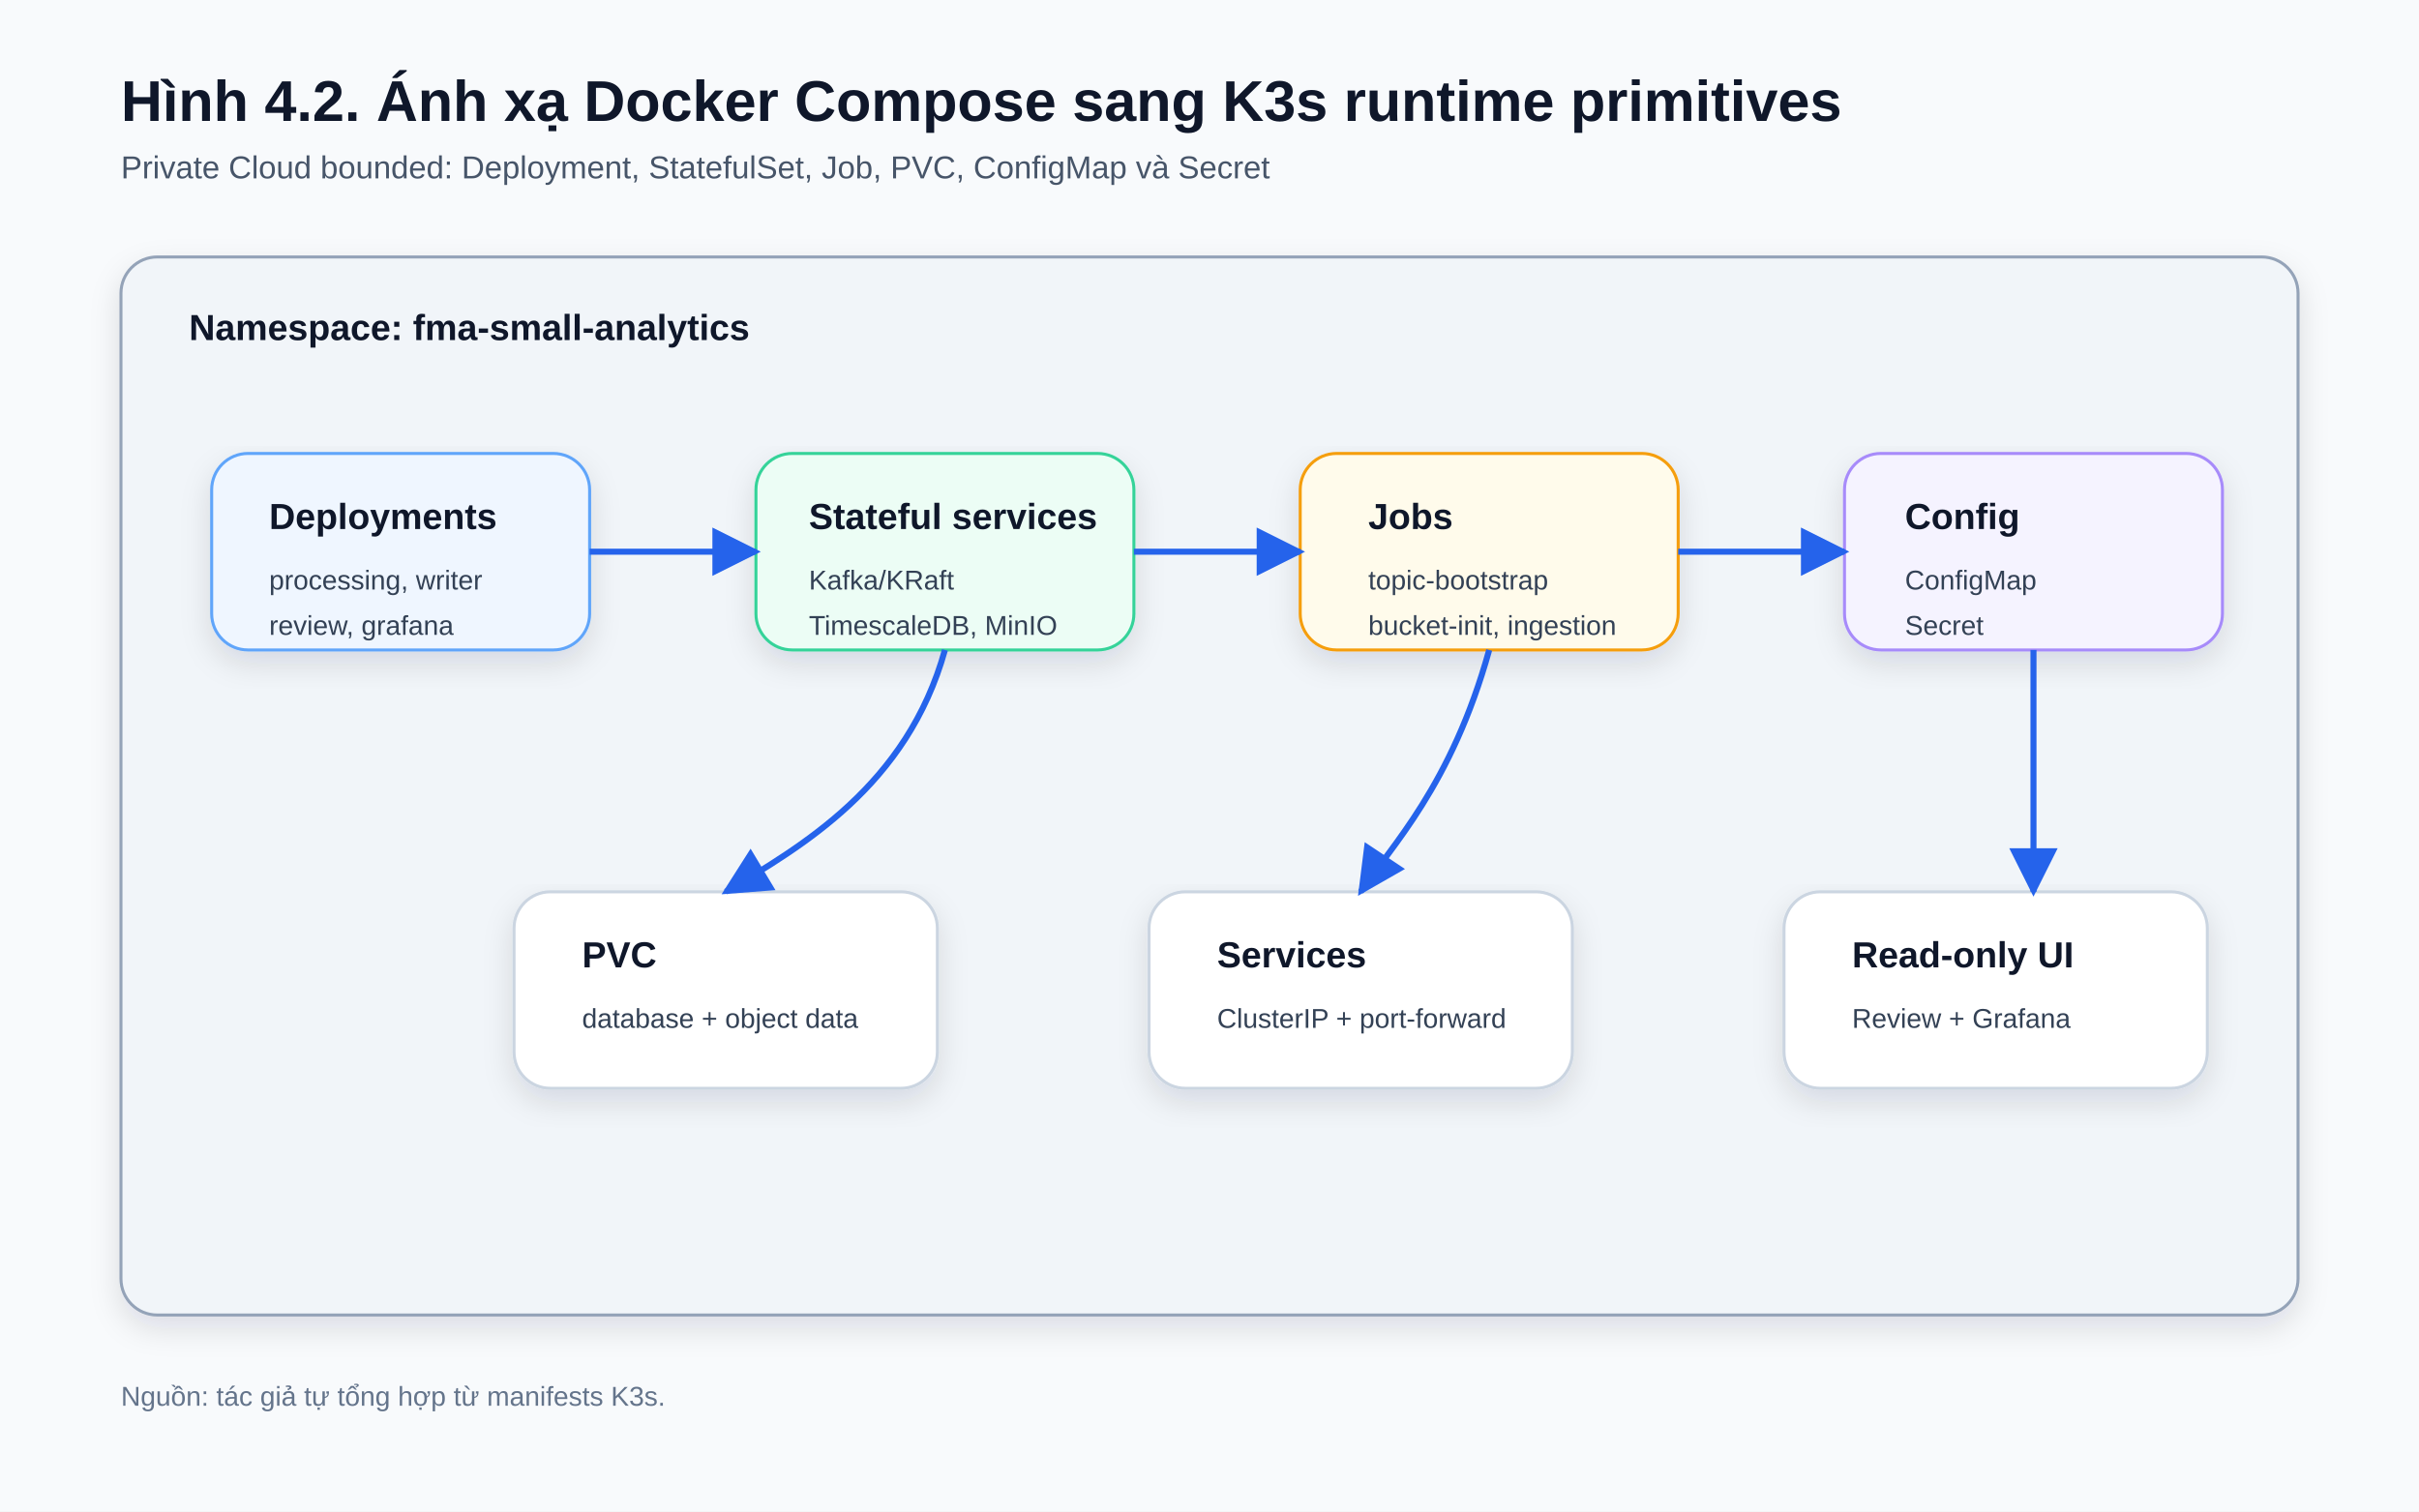
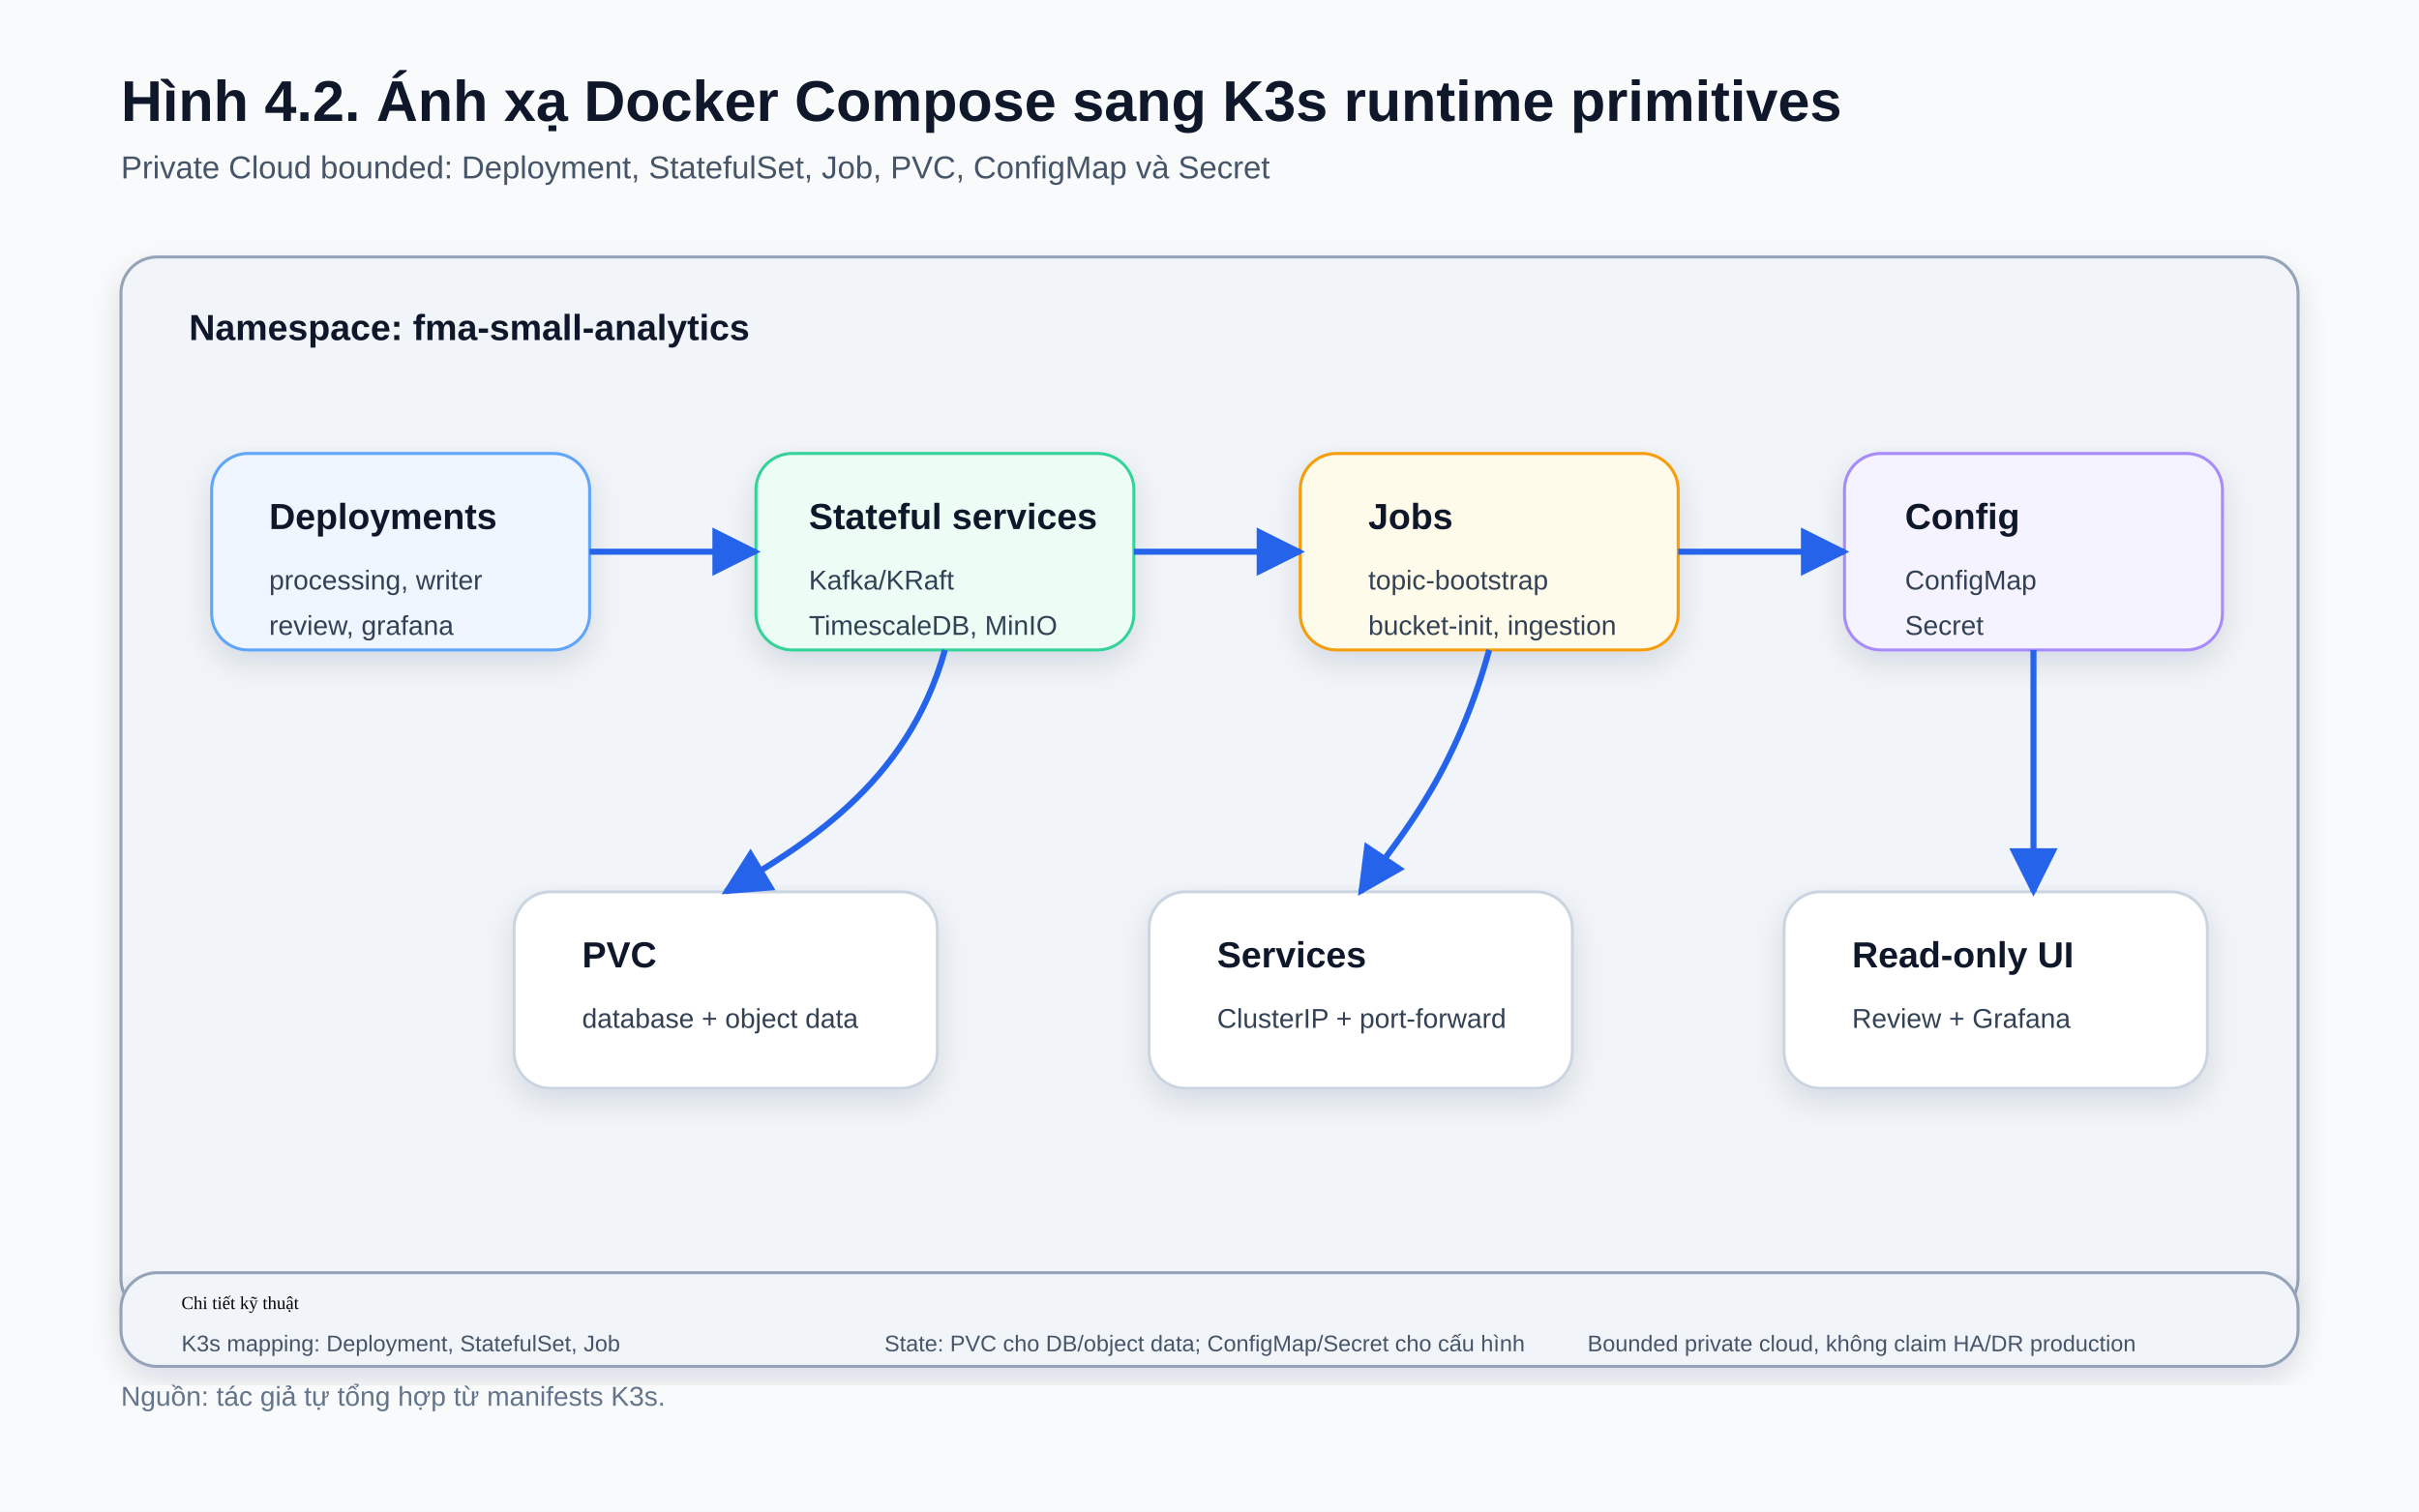
<svg xmlns="http://www.w3.org/2000/svg" width="1600" height="1000" viewBox="0 0 1600 1000">
  <defs>
    <marker id="arrow" viewBox="0 0 10 10" refX="9" refY="5" markerWidth="8" markerHeight="8" orient="auto-start-reverse">
      <path d="M 0 0 L 10 5 L 0 10 z" fill="#2563eb" />
    </marker>
    <filter id="shadow" x="-10%" y="-10%" width="120%" height="130%">
      <feDropShadow dx="0" dy="8" stdDeviation="10" flood-color="#0f172a" flood-opacity="0.12" />
    </filter>
  </defs>
  <style>
  .bg{fill:#f8fafc}.title{font-family:'Segoe UI',Arial,sans-serif;font-size:38px;font-weight:800;fill:#0f172a}.subtitle{font-family:'Segoe UI',Arial,sans-serif;font-size:21px;fill:#475569}.box{fill:#ffffff;stroke:#cbd5e1;stroke-width:2;rx:24;filter:url(#shadow)}.box-blue{fill:#eff6ff;stroke:#60a5fa}.box-green{fill:#ecfdf5;stroke:#34d399}.box-amber{fill:#fffbeb;stroke:#f59e0b}.box-red{fill:#fef2f2;stroke:#f87171}.box-violet{fill:#f5f3ff;stroke:#a78bfa}.box-gray{fill:#f1f5f9;stroke:#94a3b8}.label{font-family:'Segoe UI',Arial,sans-serif;font-size:24px;font-weight:750;fill:#0f172a}.small{font-family:'Segoe UI',Arial,sans-serif;font-size:18px;fill:#334155}.tiny{font-family:'Segoe UI',Arial,sans-serif;font-size:15px;fill:#475569}.mono{font-family:'Cascadia Mono','Consolas',monospace;font-size:17px;fill:#1e3a8a}.arrow{stroke:#2563eb;stroke-width:4;fill:none;marker-end:url(#arrow)}.line{stroke:#64748b;stroke-width:3;fill:none}.dash{stroke:#64748b;stroke-width:3;fill:none;stroke-dasharray:10 8}.plane{font-family:'Segoe UI',Arial,sans-serif;font-size:22px;font-weight:800;fill:#334155}.caption{font-family:'Segoe UI',Arial,sans-serif;font-size:18px;fill:#64748b}
</style>
  <rect class="bg" width="1600" height="1000" />
  <text x="80" y="80" class="title">Hình 4.2. Ánh xạ Docker Compose sang K3s runtime primitives</text>
  <text x="80" y="118" class="subtitle">Private Cloud bounded: Deployment, StatefulSet, Job, PVC, ConfigMap và Secret</text>
  <rect x="80" y="170" width="1440" height="700" class="box box-gray" />
  <text x="125" y="225" class="label">Namespace: fma-small-analytics</text>
  <rect x="140" y="300" width="250" height="130" class="box box-blue" />
  <text x="178" y="350" class="label">Deployments</text>
  <text x="178" y="390" class="small">processing, writer</text>
  <text x="178" y="420" class="small">review, grafana</text>
  <rect x="500" y="300" width="250" height="130" class="box box-green" />
  <text x="535" y="350" class="label">Stateful services</text>
  <text x="535" y="390" class="small">Kafka/KRaft</text>
  <text x="535" y="420" class="small">TimescaleDB, MinIO</text>
  <rect x="860" y="300" width="250" height="130" class="box box-amber" />
  <text x="905" y="350" class="label">Jobs</text>
  <text x="905" y="390" class="small">topic-bootstrap</text>
  <text x="905" y="420" class="small">bucket-init, ingestion</text>
  <rect x="1220" y="300" width="250" height="130" class="box box-violet" />
  <text x="1260" y="350" class="label">Config</text>
  <text x="1260" y="390" class="small">ConfigMap</text>
  <text x="1260" y="420" class="small">Secret</text>
  <rect x="340" y="590" width="280" height="130" class="box" />
  <text x="385" y="640" class="label">PVC</text>
  <text x="385" y="680" class="small">database + object data</text>
  <rect x="760" y="590" width="280" height="130" class="box" />
  <text x="805" y="640" class="label">Services</text>
  <text x="805" y="680" class="small">ClusterIP + port-forward</text>
  <rect x="1180" y="590" width="280" height="130" class="box" />
  <text x="1225" y="640" class="label">Read-only UI</text>
  <text x="1225" y="680" class="small">Review + Grafana</text>
  <path class="arrow" d="M390 365 H500" />
  <path class="arrow" d="M750 365 H860" />
  <path class="arrow" d="M1110 365 H1220" />
  <path class="arrow" d="M625 430 C600 520 530 560 480 590" />
  <path class="arrow" d="M985 430 C960 520 920 560 900 590" />
  <path class="arrow" d="M1345 430 V590" />
+   <rect x="80" y="842" width="1440" height="62" class="box box-gray" />
+   <text x="120" y="866" class="tag">Chi tiết kỹ thuật</text>
+   <text x="120" y="894" class="tiny">K3s mapping: Deployment, StatefulSet, Job</text>
+   <text x="585" y="894" class="tiny">State: PVC cho DB/object data; ConfigMap/Secret cho cấu hình</text>
+   <text x="1050" y="894" class="tiny">Bounded private cloud, không claim HA/DR production</text>
  <text x="80" y="930" class="caption">Nguồn: tác giả tự tổng hợp từ manifests K3s.</text>
</svg>
